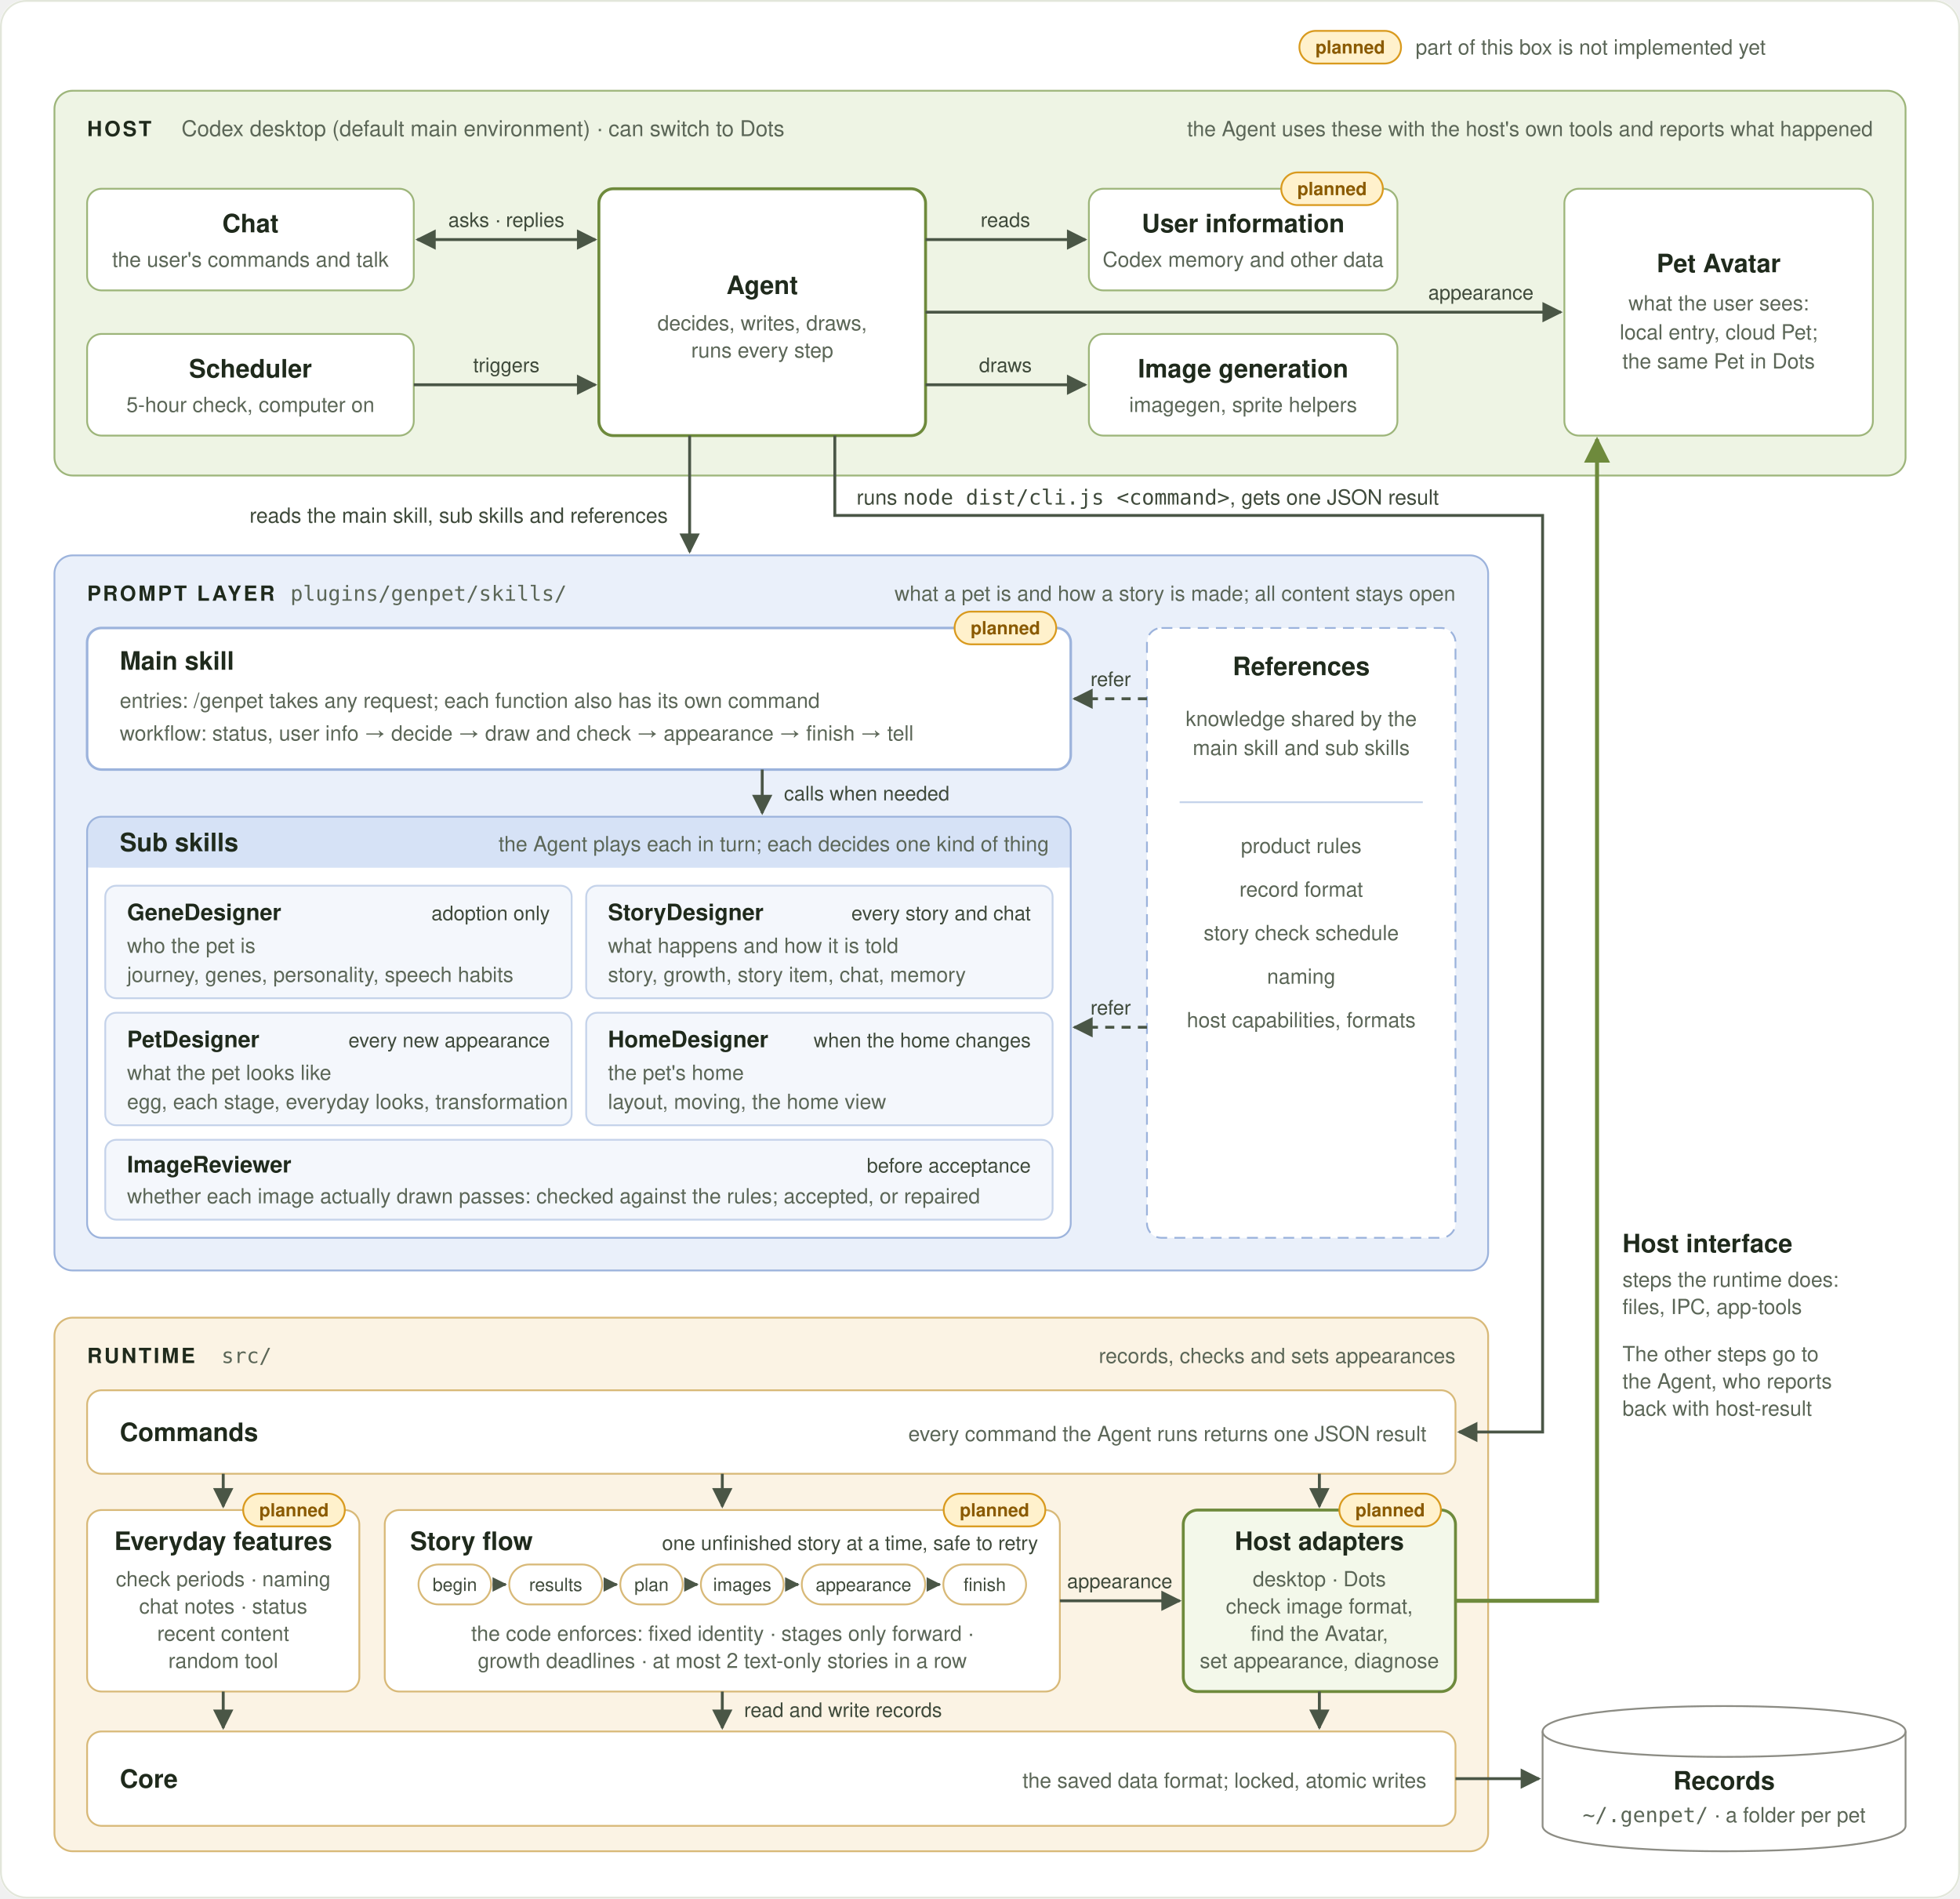
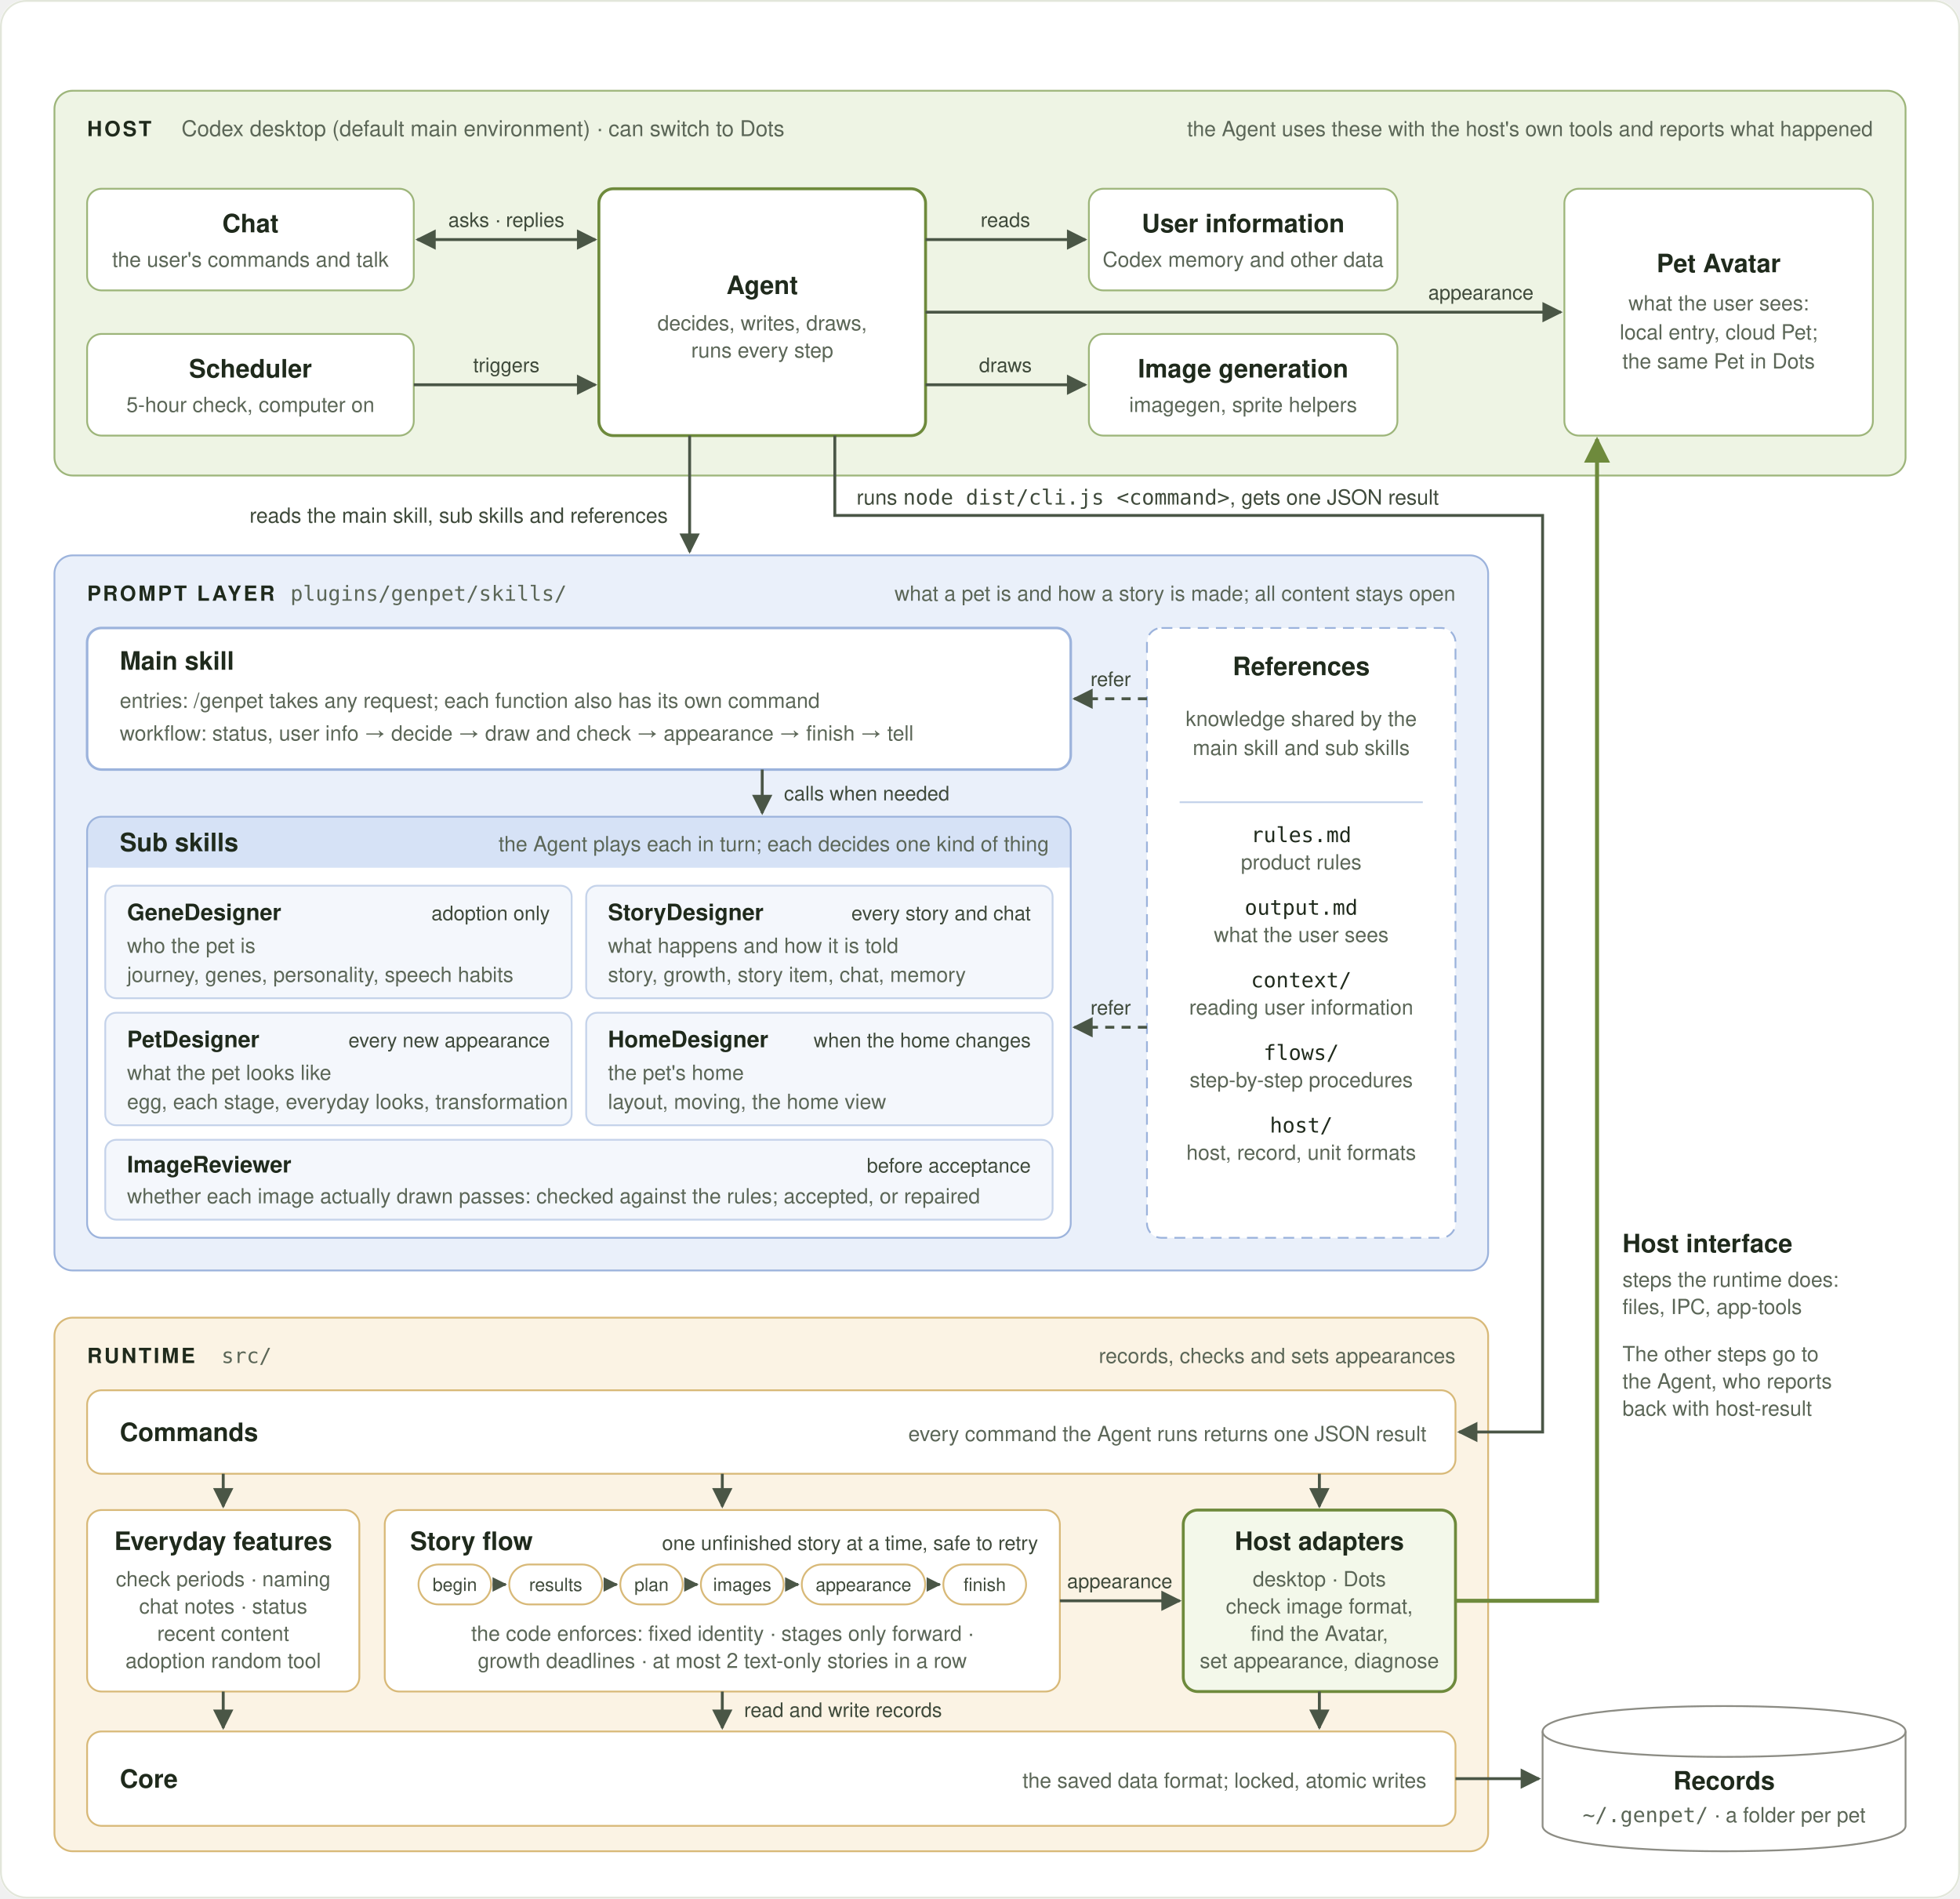
<svg xmlns="http://www.w3.org/2000/svg" viewBox="0 0 1080 1046" role="img" aria-labelledby="t d">
  <style>
    text { font-family: -apple-system, BlinkMacSystemFont, 'Segoe UI', Helvetica, Arial, sans-serif; fill: #1F2A1C; }
    .layer { font-size: 11.5px; font-weight: 700; letter-spacing: 1.2px; }
    .where { font-size: 12px; fill: #5B6657; }
    .name { font-size: 14px; font-weight: 600; }
    .sub { font-size: 11.5px; fill: #5B6657; }
    .grp { font-size: 12.5px; font-weight: 600; }
    .chip { font-size: 10px; fill: #3F4A3B; }
    .rel { font-size: 11px; fill: #3F4A3B; }
    .note { font-size: 11.5px; fill: #3F4A3B; }
    .mono { font-family: ui-monospace, SFMono-Regular, Menlo, Consolas, monospace; font-size: 11.5px; }
    .pill { font-size: 10px; font-weight: 600; fill: #8A5A00; }
    .flow { stroke: #4A5646; stroke-width: 1.6; fill: none; }
    .port { stroke: #6E8A3C; stroke-width: 2.2; fill: none; }
  </style>
  <defs>
    <marker id="a" viewBox="0 0 10 10" refX="9" refY="5" markerWidth="7" markerHeight="7" orient="auto-start-reverse">
      <path d="M0 0 10 5 0 10z" fill="#4A5646" />
    </marker>
    <marker id="p" viewBox="0 0 10 10" refX="9" refY="5" markerWidth="6.5" markerHeight="6.5" orient="auto-start-reverse">
      <path d="M0 0 10 5 0 10z" fill="#6E8A3C" />
    </marker>
    <marker id="s" viewBox="0 0 10 10" refX="9" refY="5" markerWidth="5" markerHeight="5" orient="auto-start-reverse">
      <path d="M0 0 10 5 0 10z" fill="#4A5646" />
    </marker>
  </defs>
  <rect width="1080" height="1046" rx="14" fill="#FFFFFF" />
  <rect x="0.5" y="0.5" width="1079" height="1045" rx="14" fill="none" stroke="#E2E6DA" />
-   <rect x="716" y="17" width="56" height="18" rx="9" fill="#FFF1CC" stroke="#D99A1E" />
-   <text class="pill" x="744" y="29.5" text-anchor="middle">planned</text>
-   <text class="sub" x="780" y="30">part of this box is not implemented yet</text>
  <rect x="30" y="50" width="1020" height="212" rx="10" fill="#EEF4E4" stroke="#9DB57A" />
  <text class="layer" x="48" y="75">HOST</text>
  <text class="where" x="100" y="75">Codex desktop (default main environment) · can switch to Dots</text>
  <text class="sub" x="1032" y="75" text-anchor="end">the Agent uses these with the host's own tools and reports what happened</text>
  <rect x="48" y="104" width="180" height="56" rx="8" fill="#FFFFFF" stroke="#9DB57A" />
  <text class="name" x="138" y="128" text-anchor="middle">Chat</text>
  <text class="sub" x="138" y="147" text-anchor="middle">the user's commands and talk</text>
  <rect x="48" y="184" width="180" height="56" rx="8" fill="#FFFFFF" stroke="#9DB57A" />
  <text class="name" x="138" y="208" text-anchor="middle">Scheduler</text>
  <text class="sub" x="138" y="227" text-anchor="middle">5-hour check, computer on</text>
  <rect x="330" y="104" width="180" height="136" rx="8" fill="#FFFFFF" stroke="#6E8A3C" stroke-width="1.6" />
  <text class="name" x="420" y="162" text-anchor="middle">Agent</text>
  <text class="sub" x="420" y="182" text-anchor="middle">decides, writes, draws,</text>
  <text class="sub" x="420" y="197" text-anchor="middle">runs every step</text>
  <path class="flow" d="M230 132H328" marker-start="url(#a)" marker-end="url(#a)" />
  <text class="rel" x="279" y="125" text-anchor="middle">asks · replies</text>
  <path class="flow" d="M228 212H328" marker-end="url(#a)" />
  <text class="rel" x="279" y="205" text-anchor="middle">triggers</text>
  <rect x="600" y="104" width="170" height="56" rx="8" fill="#FFFFFF" stroke="#9DB57A" />
  <text class="name" x="685" y="128" text-anchor="middle">User information</text>
  <text class="sub" x="685" y="147" text-anchor="middle">Codex memory and other data</text>
-   <rect x="706" y="95" width="56" height="18" rx="9" fill="#FFF1CC" stroke="#D99A1E" />
-   <text class="pill" x="734" y="107.5" text-anchor="middle">planned</text>
  <rect x="600" y="184" width="170" height="56" rx="8" fill="#FFFFFF" stroke="#9DB57A" />
  <text class="name" x="685" y="208" text-anchor="middle">Image generation</text>
  <text class="sub" x="685" y="227" text-anchor="middle">imagegen, sprite helpers</text>
  <path class="flow" d="M510 132H598" marker-end="url(#a)" />
  <text class="rel" x="554" y="125" text-anchor="middle">reads</text>
  <path class="flow" d="M510 212H598" marker-end="url(#a)" />
  <text class="rel" x="554" y="205" text-anchor="middle">draws</text>
  <rect x="862" y="104" width="170" height="136" rx="8" fill="#FFFFFF" stroke="#9DB57A" />
  <text class="name" x="947" y="150" text-anchor="middle">Pet Avatar</text>
  <text class="sub" x="947" y="171" text-anchor="middle">what the user sees:</text>
  <text class="sub" x="947" y="187" text-anchor="middle">local entry, cloud Pet;</text>
  <text class="sub" x="947" y="203" text-anchor="middle">the same Pet in Dots</text>
  <path class="flow" d="M510 172H860" marker-end="url(#a)" />
  <text class="rel" x="816" y="165" text-anchor="middle">appearance</text>
  <g transform="translate(0,56)">
    <path class="flow" d="M380 184V248" marker-end="url(#a)" />
    <text class="note" x="368" y="232" text-anchor="end">reads the main skill, sub skills and references</text>
    <rect x="30" y="250" width="790" height="394" rx="10" fill="#EAF0FA" stroke="#9CB3DC" />
    <text class="layer" x="48" y="275">PROMPT LAYER</text>
    <text class="where mono" x="160" y="275">plugins/genpet/skills/</text>
    <text class="sub" x="802" y="275" text-anchor="end">what a pet is and how a story is made; all content stays open</text>
    <rect x="48" y="290" width="542" height="78" rx="8" fill="#FFFFFF" stroke="#9CB3DC" stroke-width="1.4" />
    <text class="name" x="66" y="313">Main skill</text>
    <text class="sub" x="66" y="334">entries: /genpet takes any request; each function also has its own command</text>
    <text class="sub" x="66" y="352">workflow: status, user info → decide → draw and check → appearance → finish → tell</text>
-     <rect x="526" y="281" width="56" height="18" rx="9" fill="#FFF1CC" stroke="#D99A1E" />
-     <text class="pill" x="554" y="293.5" text-anchor="middle">planned</text>
    <path class="flow" d="M420 368V392" marker-end="url(#a)" />
    <text class="rel" x="432" y="385">calls when needed</text>
    <rect x="48" y="394" width="542" height="232" rx="8" fill="#FFFFFF" />
    <rect x="48" y="394" width="542" height="28" rx="8" fill="#D6E2F6" />
    <rect x="48" y="408" width="542" height="14" fill="#D6E2F6" />
    <rect x="48" y="394" width="542" height="232" rx="8" fill="none" stroke="#9CB3DC" />
    <text class="name" x="66" y="413">Sub skills</text>
    <text class="sub" x="578" y="413" text-anchor="end" fill="#3F4A3B">the Agent plays each in turn; each decides one kind of thing</text>
    <rect x="58" y="432" width="257" height="62" rx="6" fill="#F4F7FC" stroke="#C5D3EA" />
    <text class="grp" x="70" y="451">GeneDesigner</text>
    <text class="rel" x="303" y="451" text-anchor="end" fill="#5B6657">adoption only</text>
    <text class="sub" x="70" y="469" fill="#1F2A1C">who the pet is</text>
    <text class="sub" x="70" y="485">journey, genes, personality, speech habits</text>
    <rect x="323" y="432" width="257" height="62" rx="6" fill="#F4F7FC" stroke="#C5D3EA" />
    <text class="grp" x="335" y="451">StoryDesigner</text>
    <text class="rel" x="568" y="451" text-anchor="end" fill="#5B6657">every story and chat</text>
    <text class="sub" x="335" y="469" fill="#1F2A1C">what happens and how it is told</text>
    <text class="sub" x="335" y="485">story, growth, story item, chat, memory</text>
    <rect x="58" y="502" width="257" height="62" rx="6" fill="#F4F7FC" stroke="#C5D3EA" />
    <text class="grp" x="70" y="521">PetDesigner</text>
    <text class="rel" x="303" y="521" text-anchor="end" fill="#5B6657">every new appearance</text>
    <text class="sub" x="70" y="539" fill="#1F2A1C">what the pet looks like</text>
    <text class="sub" x="70" y="555">egg, each stage, everyday looks, transformation</text>
    <rect x="323" y="502" width="257" height="62" rx="6" fill="#F4F7FC" stroke="#C5D3EA" />
    <text class="grp" x="335" y="521">HomeDesigner</text>
    <text class="rel" x="568" y="521" text-anchor="end" fill="#5B6657">when the home changes</text>
    <text class="sub" x="335" y="539" fill="#1F2A1C">the pet's home</text>
    <text class="sub" x="335" y="555">layout, moving, the home view</text>
    <rect x="58" y="572" width="522" height="44" rx="6" fill="#F4F7FC" stroke="#C5D3EA" />
    <text class="grp" x="70" y="590">ImageReviewer</text>
    <text class="rel" x="568" y="590" text-anchor="end" fill="#5B6657">before acceptance</text>
    <text class="sub" x="70" y="607" fill="#3F4A3B">whether each image actually drawn passes: checked against the rules; accepted, or repaired</text>
    <rect x="632" y="290" width="170" height="336" rx="8" fill="#FFFFFF" stroke="#9CB3DC" stroke-dasharray="6 4" />
    <text class="name" x="717" y="316" text-anchor="middle">References</text>
    <text class="sub" x="717" y="344" text-anchor="middle">knowledge shared by the</text>
    <text class="sub" x="717" y="360" text-anchor="middle">main skill and sub skills</text>
    <path d="M650 386H784" stroke="#C5D3EA" stroke-width="1" />
-     <text class="sub" x="717" y="414" text-anchor="middle" fill="#1F2A1C">product rules</text>
-     <text class="sub" x="717" y="438" text-anchor="middle" fill="#1F2A1C">record format</text>
-     <text class="sub" x="717" y="462" text-anchor="middle" fill="#1F2A1C">story check schedule</text>
-     <text class="sub" x="717" y="486" text-anchor="middle" fill="#1F2A1C">naming</text>
-     <text class="sub" x="717" y="510" text-anchor="middle" fill="#1F2A1C">host capabilities, formats</text>
+     <text class="mono" x="717" y="408" text-anchor="middle" fill="#1F2A1C">rules.md</text>
+     <text class="sub" x="717" y="423" text-anchor="middle">product rules</text>
+     <text class="mono" x="717" y="448" text-anchor="middle" fill="#1F2A1C">output.md</text>
+     <text class="sub" x="717" y="463" text-anchor="middle">what the user sees</text>
+     <text class="mono" x="717" y="488" text-anchor="middle" fill="#1F2A1C">context/</text>
+     <text class="sub" x="717" y="503" text-anchor="middle">reading user information</text>
+     <text class="mono" x="717" y="528" text-anchor="middle" fill="#1F2A1C">flows/</text>
+     <text class="sub" x="717" y="543" text-anchor="middle">step-by-step procedures</text>
+     <text class="mono" x="717" y="568" text-anchor="middle" fill="#1F2A1C">host/</text>
+     <text class="sub" x="717" y="583" text-anchor="middle">host, record, unit formats</text>
    <path class="flow" d="M632 329H592" stroke-dasharray="5 4" marker-end="url(#a)" />
    <text class="rel" x="612" y="322" text-anchor="middle">refer</text>
    <path class="flow" d="M632 510H592" stroke-dasharray="5 4" marker-end="url(#a)" />
    <text class="rel" x="612" y="503" text-anchor="middle">refer</text>
    <g transform="translate(0,242)">
      <rect x="30" y="428" width="790" height="294" rx="10" fill="#FBF3E4" stroke="#D8B978" />
      <text class="layer" x="48" y="453">RUNTIME</text>
      <text class="where mono" x="122" y="453">src/</text>
      <text class="sub" x="802" y="453" text-anchor="end">records, checks and sets appearances</text>
      <rect x="48" y="468" width="754" height="46" rx="8" fill="#FFFFFF" stroke="#D8B978" />
      <text class="name" x="66" y="496">Commands</text>
      <text class="sub" x="786" y="496" text-anchor="end">every command the Agent runs returns one JSON result</text>
      <path class="flow" d="M123 514V532" marker-end="url(#a)" />
      <path class="flow" d="M398 514V532" marker-end="url(#a)" />
      <path class="flow" d="M727 514V532" marker-end="url(#a)" />
      <rect x="48" y="534" width="150" height="100" rx="8" fill="#FFFFFF" stroke="#D8B978" />
      <text class="name" x="123" y="556" text-anchor="middle">Everyday features</text>
      <text class="sub" x="123" y="576" text-anchor="middle">check periods · naming</text>
      <text class="sub" x="123" y="591" text-anchor="middle">chat notes · status</text>
      <text class="sub" x="123" y="606" text-anchor="middle">recent content</text>
-       <text class="sub" x="123" y="621" text-anchor="middle">random tool</text>
-       <rect x="134" y="525" width="56" height="18" rx="9" fill="#FFF1CC" stroke="#D99A1E" />
-       <text class="pill" x="162.0" y="537.5" text-anchor="middle">planned</text>
+       <text class="sub" x="123" y="621" text-anchor="middle">adoption random tool</text>
      <rect x="212" y="534" width="372" height="100" rx="8" fill="#FFFFFF" stroke="#D8B978" />
      <text class="name" x="226" y="556">Story flow</text>
      <text class="rel" x="572" y="556" text-anchor="end" fill="#5B6657">one unfinished story at a time, safe to retry</text>
      <rect x="230.6" y="564" width="40.0" height="22" rx="11" fill="#FFFFFF" stroke="#D8B978" />
      <text class="chip" x="250.6" y="578.6" text-anchor="middle">begin</text>
      <path class="flow" d="M271.6 575H278.6" marker-end="url(#s)" stroke-width="1.2" />
      <rect x="280.6" y="564" width="51.2" height="22" rx="11" fill="#FFFFFF" stroke="#D8B978" />
      <text class="chip" x="306.2" y="578.6" text-anchor="middle">results</text>
      <path class="flow" d="M332.8 575H339.8" marker-end="url(#s)" stroke-width="1.2" />
      <rect x="341.8" y="564" width="34.4" height="22" rx="11" fill="#FFFFFF" stroke="#D8B978" />
      <text class="chip" x="359.0" y="578.6" text-anchor="middle">plan</text>
      <path class="flow" d="M377.2 575H384.2" marker-end="url(#s)" stroke-width="1.2" />
      <rect x="386.2" y="564" width="45.6" height="22" rx="11" fill="#FFFFFF" stroke="#D8B978" />
      <text class="chip" x="409.0" y="578.6" text-anchor="middle">images</text>
      <path class="flow" d="M432.8 575H439.8" marker-end="url(#s)" stroke-width="1.2" />
      <rect x="441.8" y="564" width="68.0" height="22" rx="11" fill="#FFFFFF" stroke="#D8B978" />
      <text class="chip" x="475.8" y="578.6" text-anchor="middle">appearance</text>
      <path class="flow" d="M510.8 575H517.8" marker-end="url(#s)" stroke-width="1.2" />
      <rect x="519.8" y="564" width="45.6" height="22" rx="11" fill="#FFFFFF" stroke="#D8B978" />
      <text class="chip" x="542.6" y="578.6" text-anchor="middle">finish</text>
      <text class="sub" x="398" y="606" text-anchor="middle">the code enforces: fixed identity · stages only forward ·</text>
      <text class="sub" x="398" y="621" text-anchor="middle" fill="#3F4A3B">growth deadlines · at most 2 text-only stories in a row</text>
-       <rect x="520" y="525" width="56" height="18" rx="9" fill="#FFF1CC" stroke="#D99A1E" />
-       <text class="pill" x="548.0" y="537.5" text-anchor="middle">planned</text>
      <rect x="652" y="534" width="150" height="100" rx="8" fill="#F3F8EA" stroke="#6E8A3C" stroke-width="1.6" />
      <text class="name" x="727" y="556" text-anchor="middle">Host adapters</text>
      <text class="sub" x="727" y="576" text-anchor="middle">desktop · Dots</text>
      <text class="sub" x="727" y="591" text-anchor="middle">check image format,</text>
      <text class="sub" x="727" y="606" text-anchor="middle">find the Avatar,</text>
      <text class="sub" x="727" y="621" text-anchor="middle">set appearance, diagnose</text>
-       <rect x="738" y="525" width="56" height="18" rx="9" fill="#FFF1CC" stroke="#D99A1E" />
-       <text class="pill" x="766" y="537.5" text-anchor="middle">planned</text>
      <path class="flow" d="M584 584H650" marker-end="url(#a)" />
      <text class="rel" x="617" y="577" text-anchor="middle">appearance</text>
      <path class="flow" d="M123 634V654" marker-end="url(#a)" />
      <path class="flow" d="M398 634V654" marker-end="url(#a)" />
      <path class="flow" d="M727 634V654" marker-end="url(#a)" />
      <text class="rel" x="410" y="648">read and write records</text>
      <rect x="48" y="656" width="754" height="52" rx="8" fill="#FFFFFF" stroke="#D8B978" />
      <text class="name" x="66" y="687">Core</text>
      <text class="sub" x="786" y="687" text-anchor="end">the saved data format; locked, atomic writes</text>
      <path class="port" d="M802 584H880V-56" marker-end="url(#p)" />
      <text class="name" x="894" y="392" fill="#4E6B22">Host interface</text>
      <text class="sub" x="894" y="411">steps the runtime does:</text>
      <text class="sub" x="894" y="426">files, IPC, app-tools</text>
      <text class="sub" x="894" y="452">The other steps go to</text>
      <text class="sub" x="894" y="467">the Agent, who reports</text>
      <text class="sub" x="894" y="482">back with host-result</text>
      <g transform="translate(0,-16)">
        <path class="flow" d="M802 698H848" marker-end="url(#a)" />
        <path d="M850 672c0-9 45-14 100-14s100 5 100 14v52c0 9-45 14-100 14s-100-5-100-14z" fill="#FFFFFF" stroke="#8C8C84" />
        <path d="M850 672c0 9 45 14 100 14s100-5 100-14" fill="none" stroke="#8C8C84" />
        <text class="name" x="950" y="704" text-anchor="middle">Records</text>
        <text class="sub" x="950" y="722" text-anchor="middle">
          <tspan class="mono">~/.genpet/</tspan> · a folder per pet</text>
      </g>
    </g>
  </g>
  <path class="flow" d="M460 240V284H850V789H804" marker-end="url(#a)" />
  <text class="note" x="472" y="278">runs <tspan class="mono">node dist/cli.js &lt;command&gt;</tspan>, gets one JSON result</text>
</svg>
